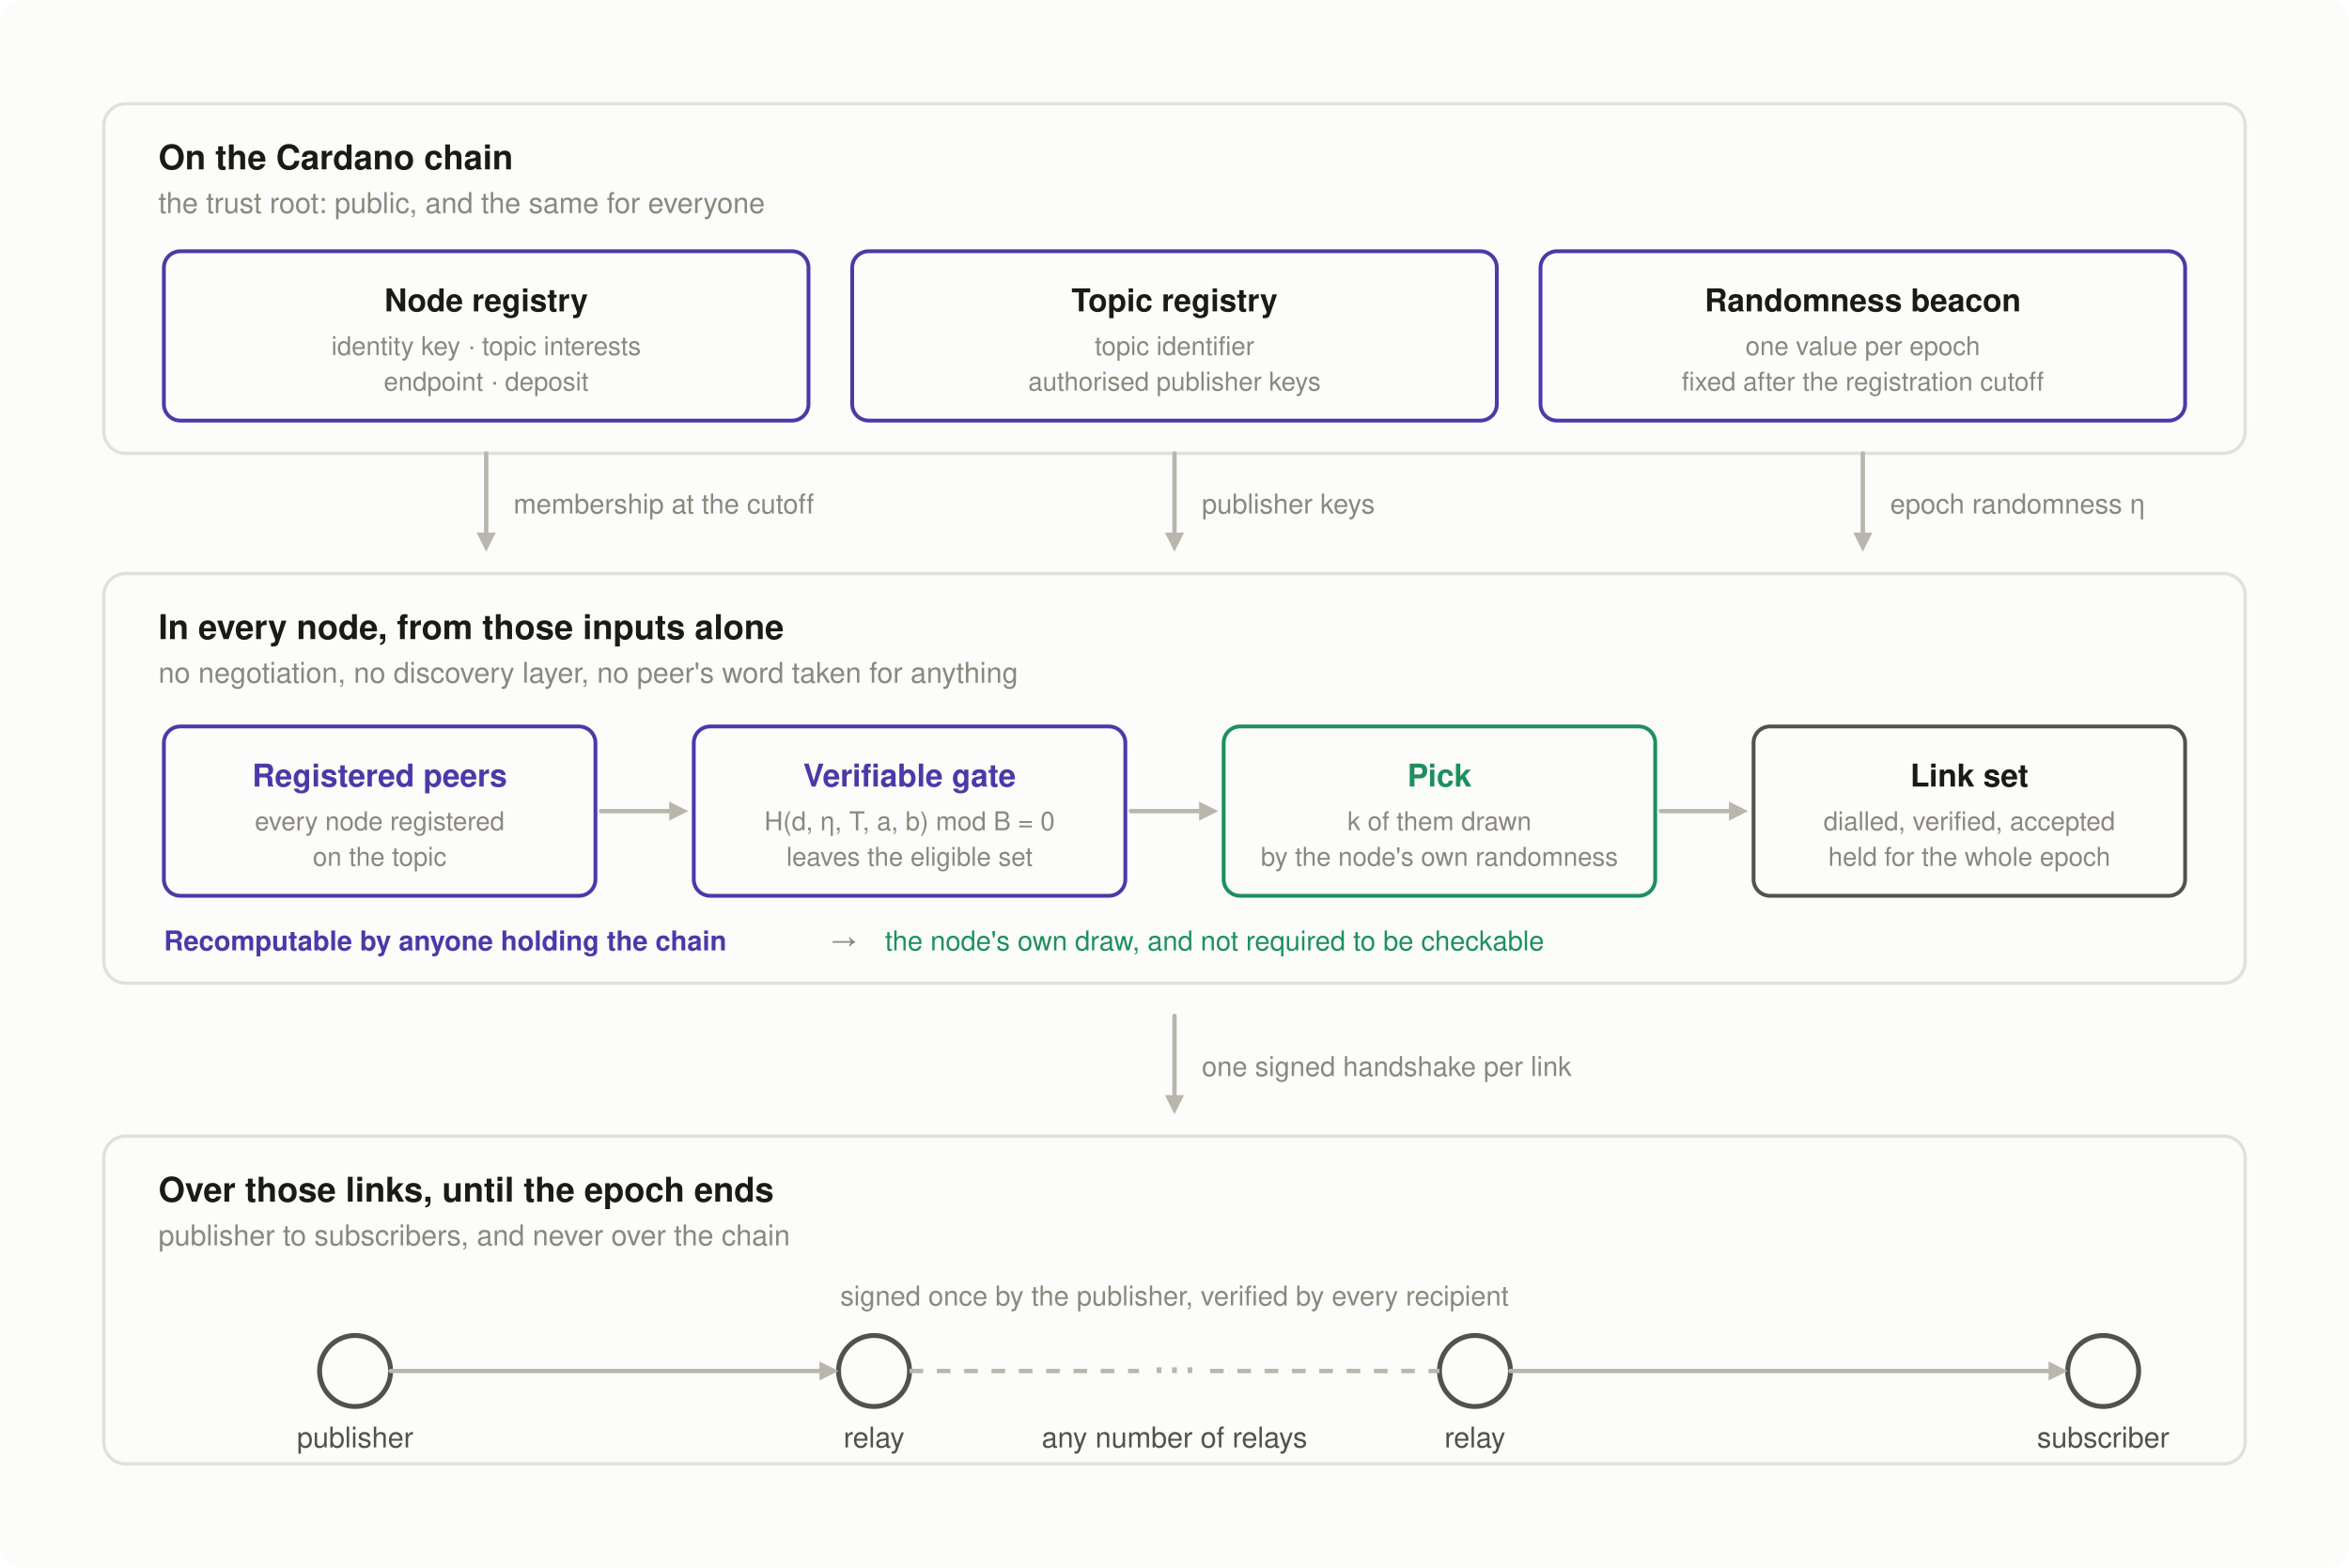
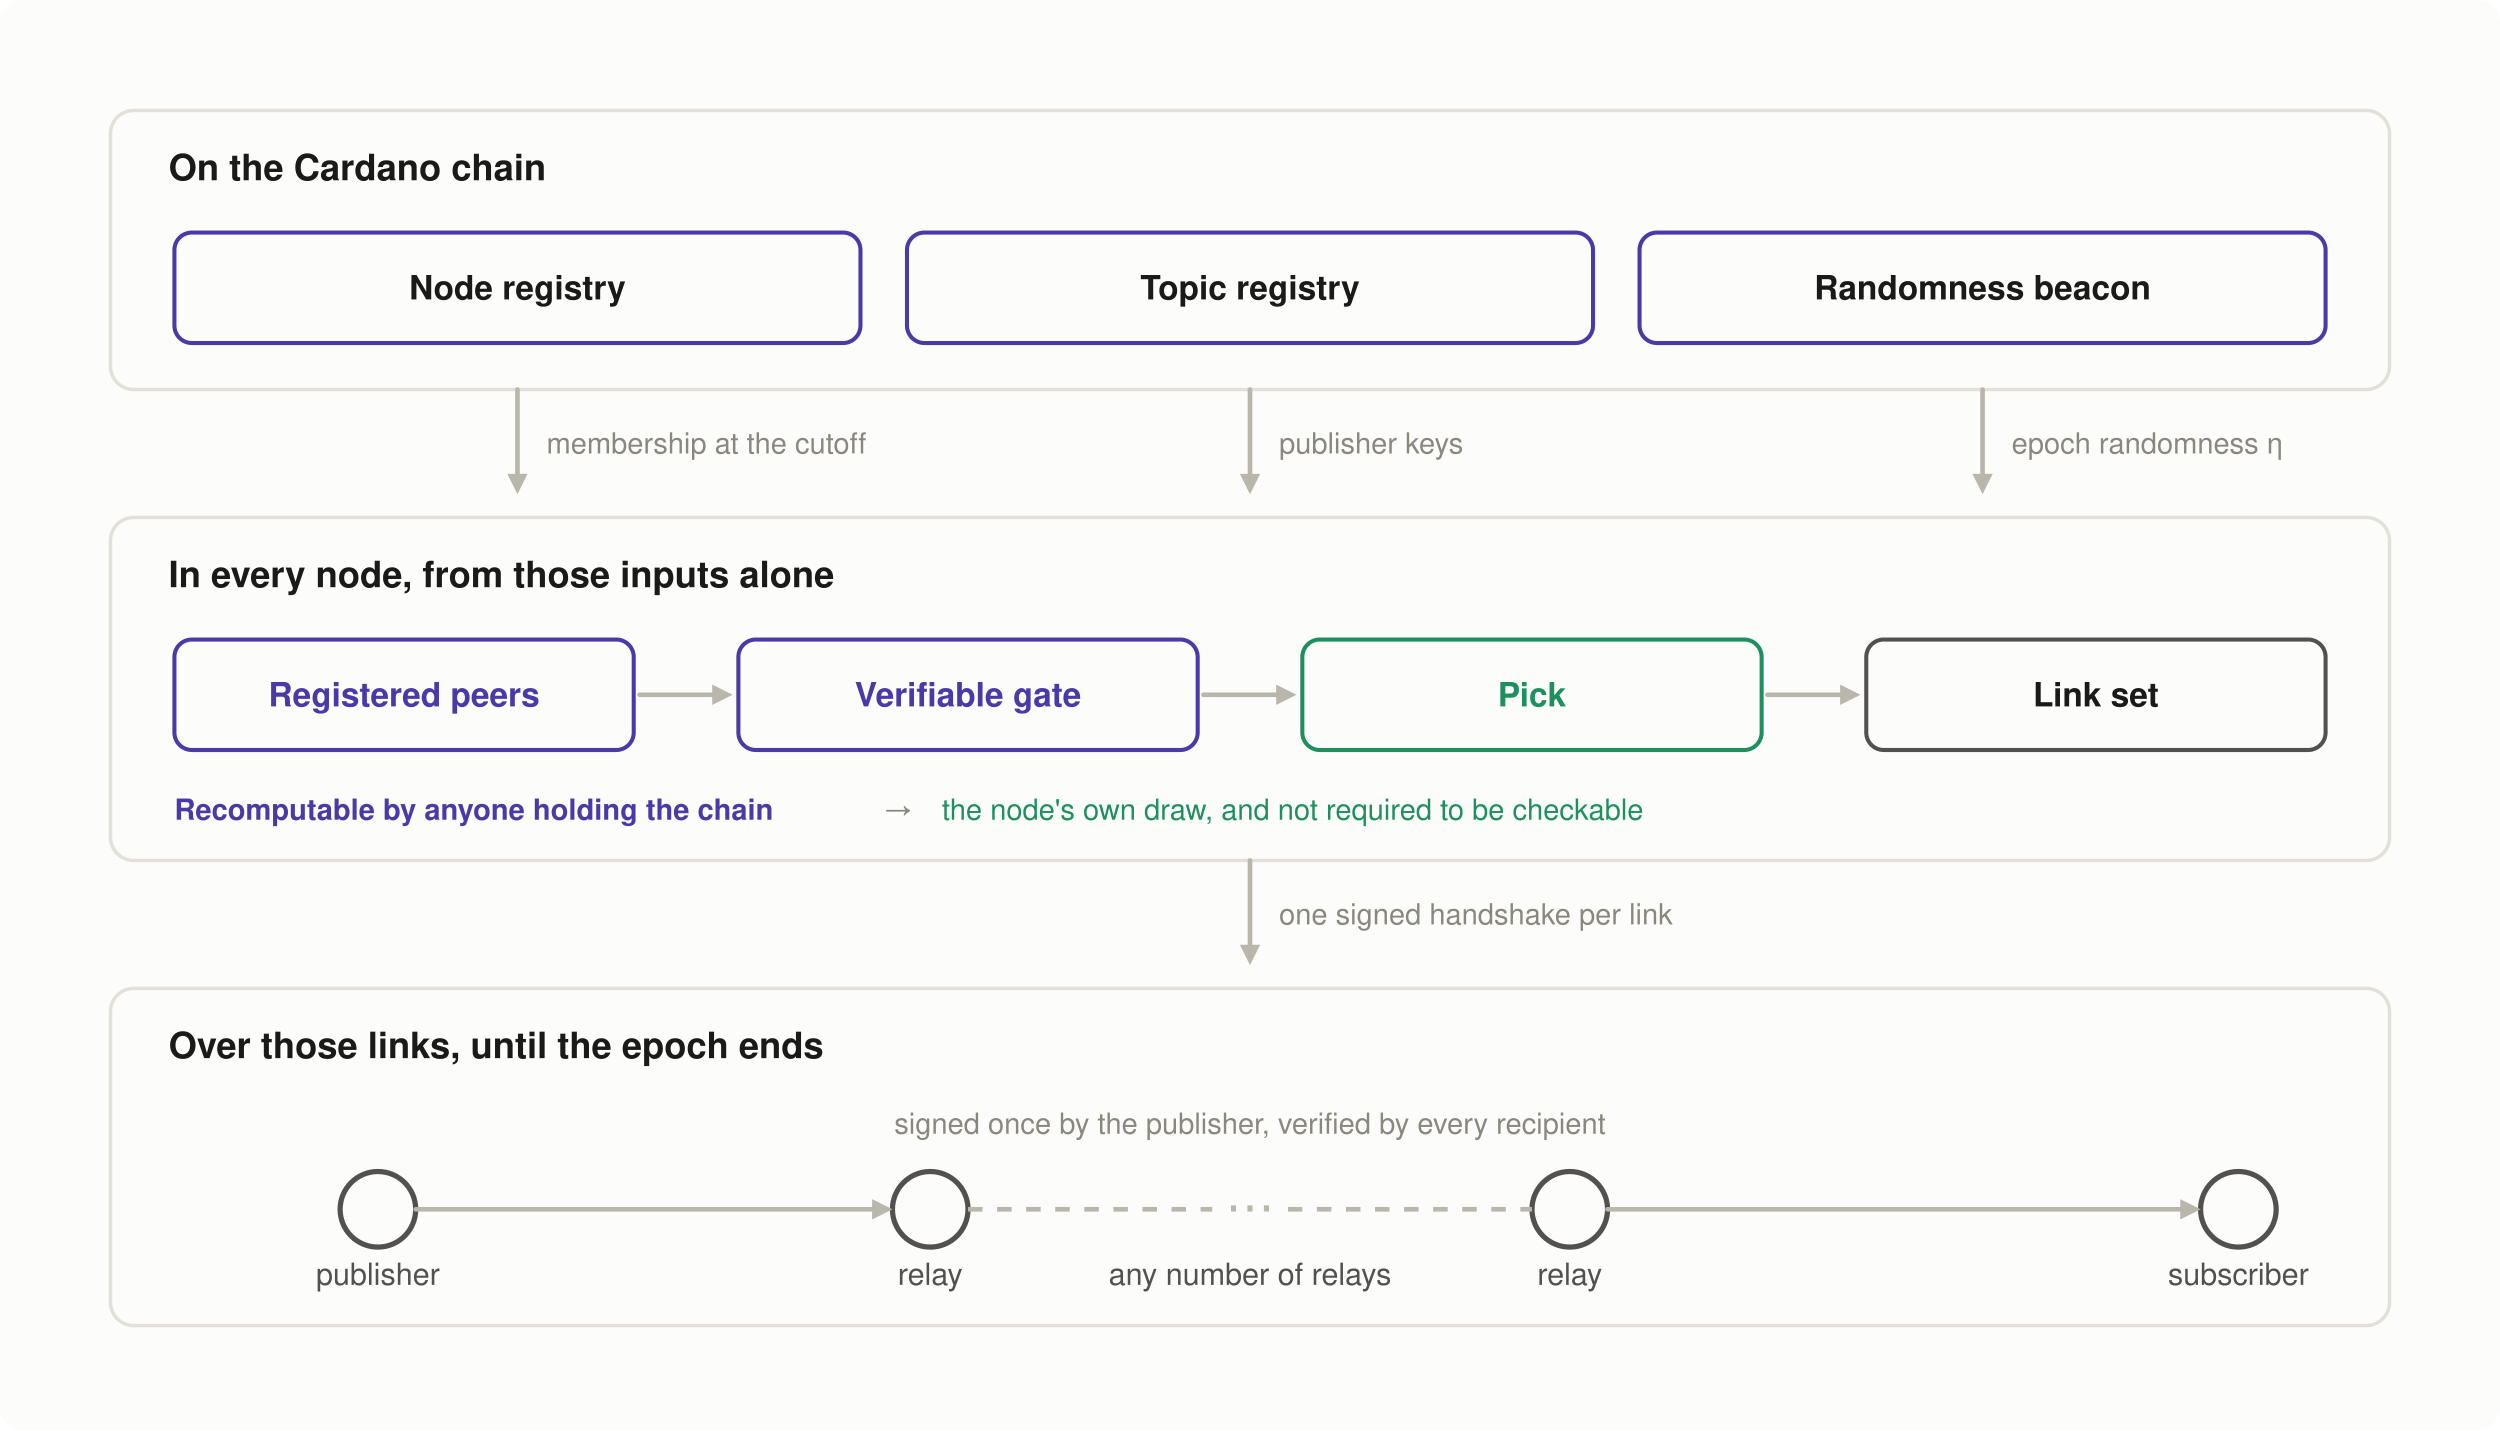
- <svg xmlns="http://www.w3.org/2000/svg" viewBox="0 0 860 574" width="860" height="574" role="img" aria-labelledby="t d">
-   <rect width="860" height="574" rx="8" fill="#fcfcfb" />
-   <rect x="38.0" y="38.0" width="784.0" height="128.0" rx="8" fill="#fcfcfb" stroke="#e2e0d8" stroke-width="1.2" />
+ <svg xmlns="http://www.w3.org/2000/svg" viewBox="0 0 860 492" width="860" height="492" role="img" aria-labelledby="t d">
+   <rect width="860" height="492" rx="8" fill="#fcfcfb" />
+   <rect x="38.0" y="38.0" width="784.0" height="96.0" rx="8" fill="#fcfcfb" stroke="#e2e0d8" stroke-width="1.2" />
  <text x="58.0" y="62.0" font-size="12.5" fill="#1a1a19" font-family="-apple-system,BlinkMacSystemFont,Segoe UI,Helvetica,Arial,sans-serif" font-weight="600">On the Cardano chain</text>
-   <text x="58.0" y="78.0" font-size="10.5" fill="#8a887e" font-family="-apple-system,BlinkMacSystemFont,Segoe UI,Helvetica,Arial,sans-serif">the trust root: public, and the same for everyone</text>
-   <rect x="60.0" y="92.0" width="236.0" height="62.0" rx="6" fill="#fcfcfb" stroke="#4a3aa7" stroke-width="1.4" />
-   <text x="178.0" y="114.0" font-size="11.5" fill="#1a1a19" font-family="-apple-system,BlinkMacSystemFont,Segoe UI,Helvetica,Arial,sans-serif" text-anchor="middle" font-weight="600">Node registry</text>
-   <text x="178.0" y="130.0" font-size="9.5" fill="#8a887e" font-family="-apple-system,BlinkMacSystemFont,Segoe UI,Helvetica,Arial,sans-serif" text-anchor="middle">identity key · topic interests</text>
-   <text x="178.0" y="143.0" font-size="9.5" fill="#8a887e" font-family="-apple-system,BlinkMacSystemFont,Segoe UI,Helvetica,Arial,sans-serif" text-anchor="middle">endpoint · deposit</text>
-   <rect x="312.0" y="92.0" width="236.0" height="62.0" rx="6" fill="#fcfcfb" stroke="#4a3aa7" stroke-width="1.4" />
-   <text x="430.0" y="114.0" font-size="11.5" fill="#1a1a19" font-family="-apple-system,BlinkMacSystemFont,Segoe UI,Helvetica,Arial,sans-serif" text-anchor="middle" font-weight="600">Topic registry</text>
-   <text x="430.0" y="130.0" font-size="9.5" fill="#8a887e" font-family="-apple-system,BlinkMacSystemFont,Segoe UI,Helvetica,Arial,sans-serif" text-anchor="middle">topic identifier</text>
-   <text x="430.0" y="143.0" font-size="9.5" fill="#8a887e" font-family="-apple-system,BlinkMacSystemFont,Segoe UI,Helvetica,Arial,sans-serif" text-anchor="middle">authorised publisher keys</text>
-   <rect x="564.0" y="92.0" width="236.0" height="62.0" rx="6" fill="#fcfcfb" stroke="#4a3aa7" stroke-width="1.4" />
-   <text x="682.0" y="114.0" font-size="11.5" fill="#1a1a19" font-family="-apple-system,BlinkMacSystemFont,Segoe UI,Helvetica,Arial,sans-serif" text-anchor="middle" font-weight="600">Randomness beacon</text>
-   <text x="682.0" y="130.0" font-size="9.5" fill="#8a887e" font-family="-apple-system,BlinkMacSystemFont,Segoe UI,Helvetica,Arial,sans-serif" text-anchor="middle">one value per epoch</text>
-   <text x="682.0" y="143.0" font-size="9.5" fill="#8a887e" font-family="-apple-system,BlinkMacSystemFont,Segoe UI,Helvetica,Arial,sans-serif" text-anchor="middle">fixed after the registration cutoff</text>
-   <line x1="178.0" y1="166.0" x2="178.0" y2="195.0" stroke="#b9b6ab" stroke-width="1.6" stroke-linecap="round" />
-   <polygon points="178.0,202.0 174.5,195.0 181.5,195.0" fill="#b9b6ab" />
-   <text x="188.0" y="188.0" font-size="10" fill="#8a887e" font-family="-apple-system,BlinkMacSystemFont,Segoe UI,Helvetica,Arial,sans-serif">membership at the cutoff</text>
-   <line x1="430.0" y1="166.0" x2="430.0" y2="195.0" stroke="#b9b6ab" stroke-width="1.6" stroke-linecap="round" />
-   <polygon points="430.0,202.0 426.5,195.0 433.5,195.0" fill="#b9b6ab" />
-   <text x="440.0" y="188.0" font-size="10" fill="#8a887e" font-family="-apple-system,BlinkMacSystemFont,Segoe UI,Helvetica,Arial,sans-serif">publisher keys</text>
-   <line x1="682.0" y1="166.0" x2="682.0" y2="195.0" stroke="#b9b6ab" stroke-width="1.6" stroke-linecap="round" />
-   <polygon points="682.0,202.0 678.5,195.0 685.5,195.0" fill="#b9b6ab" />
-   <text x="692.0" y="188.0" font-size="10" fill="#8a887e" font-family="-apple-system,BlinkMacSystemFont,Segoe UI,Helvetica,Arial,sans-serif">epoch randomness  η</text>
-   <rect x="38.0" y="210.0" width="784.0" height="150.0" rx="8" fill="#fcfcfb" stroke="#e2e0d8" stroke-width="1.2" />
-   <text x="58.0" y="234.0" font-size="12.5" fill="#1a1a19" font-family="-apple-system,BlinkMacSystemFont,Segoe UI,Helvetica,Arial,sans-serif" font-weight="600">In every node, from those inputs alone</text>
-   <text x="58.0" y="250.0" font-size="10.5" fill="#8a887e" font-family="-apple-system,BlinkMacSystemFont,Segoe UI,Helvetica,Arial,sans-serif">no negotiation, no discovery layer, no peer's word taken for anything</text>
-   <rect x="60.0" y="266.0" width="158.0" height="62.0" rx="6" fill="#fcfcfb" stroke="#4a3aa7" stroke-width="1.4" />
-   <text x="139.0" y="288.0" font-size="11.5" fill="#4a3aa7" font-family="-apple-system,BlinkMacSystemFont,Segoe UI,Helvetica,Arial,sans-serif" text-anchor="middle" font-weight="600">Registered peers</text>
-   <text x="139.0" y="304.0" font-size="9.5" fill="#8a887e" font-family="-apple-system,BlinkMacSystemFont,Segoe UI,Helvetica,Arial,sans-serif" text-anchor="middle">every node registered</text>
-   <text x="139.0" y="317.0" font-size="9.5" fill="#8a887e" font-family="-apple-system,BlinkMacSystemFont,Segoe UI,Helvetica,Arial,sans-serif" text-anchor="middle">on the topic</text>
-   <rect x="254.0" y="266.0" width="158.0" height="62.0" rx="6" fill="#fcfcfb" stroke="#4a3aa7" stroke-width="1.4" />
-   <text x="333.0" y="288.0" font-size="11.5" fill="#4a3aa7" font-family="-apple-system,BlinkMacSystemFont,Segoe UI,Helvetica,Arial,sans-serif" text-anchor="middle" font-weight="600">Verifiable gate</text>
-   <text x="333.0" y="304.0" font-size="9.5" fill="#8a887e" font-family="-apple-system,BlinkMacSystemFont,Segoe UI,Helvetica,Arial,sans-serif" text-anchor="middle">H(d, η, T, a, b) mod B = 0</text>
-   <text x="333.0" y="317.0" font-size="9.5" fill="#8a887e" font-family="-apple-system,BlinkMacSystemFont,Segoe UI,Helvetica,Arial,sans-serif" text-anchor="middle">leaves the eligible set</text>
-   <rect x="448.0" y="266.0" width="158.0" height="62.0" rx="6" fill="#fcfcfb" stroke="#1e8f5e" stroke-width="1.4" />
-   <text x="527.0" y="288.0" font-size="11.5" fill="#1e8f5e" font-family="-apple-system,BlinkMacSystemFont,Segoe UI,Helvetica,Arial,sans-serif" text-anchor="middle" font-weight="600">Pick</text>
-   <text x="527.0" y="304.0" font-size="9.5" fill="#8a887e" font-family="-apple-system,BlinkMacSystemFont,Segoe UI,Helvetica,Arial,sans-serif" text-anchor="middle">k of them drawn</text>
-   <text x="527.0" y="317.0" font-size="9.5" fill="#8a887e" font-family="-apple-system,BlinkMacSystemFont,Segoe UI,Helvetica,Arial,sans-serif" text-anchor="middle">by the node's own randomness</text>
-   <rect x="642.0" y="266.0" width="158.0" height="62.0" rx="6" fill="#fcfcfb" stroke="#52514e" stroke-width="1.4" />
-   <text x="721.0" y="288.0" font-size="11.5" fill="#1a1a19" font-family="-apple-system,BlinkMacSystemFont,Segoe UI,Helvetica,Arial,sans-serif" text-anchor="middle" font-weight="600">Link set</text>
-   <text x="721.0" y="304.0" font-size="9.5" fill="#8a887e" font-family="-apple-system,BlinkMacSystemFont,Segoe UI,Helvetica,Arial,sans-serif" text-anchor="middle">dialled, verified, accepted</text>
-   <text x="721.0" y="317.0" font-size="9.5" fill="#8a887e" font-family="-apple-system,BlinkMacSystemFont,Segoe UI,Helvetica,Arial,sans-serif" text-anchor="middle">held for the whole epoch</text>
-   <line x1="220.0" y1="297.0" x2="245.0" y2="297.0" stroke="#b9b6ab" stroke-width="1.6" stroke-linecap="round" />
-   <polygon points="252.0,297.0 245.0,300.5 245.0,293.5" fill="#b9b6ab" />
-   <line x1="414.0" y1="297.0" x2="439.0" y2="297.0" stroke="#b9b6ab" stroke-width="1.6" stroke-linecap="round" />
-   <polygon points="446.0,297.0 439.0,300.5 439.0,293.5" fill="#b9b6ab" />
-   <line x1="608.0" y1="297.0" x2="633.0" y2="297.0" stroke="#b9b6ab" stroke-width="1.6" stroke-linecap="round" />
-   <polygon points="640.0,297.0 633.0,300.5 633.0,293.5" fill="#b9b6ab" />
-   <text x="60.0" y="348.0" font-size="10" fill="#4a3aa7" font-family="-apple-system,BlinkMacSystemFont,Segoe UI,Helvetica,Arial,sans-serif" font-weight="600">Recomputable by anyone holding the chain</text>
-   <text x="304.0" y="348.0" font-size="10" fill="#8a887e" font-family="-apple-system,BlinkMacSystemFont,Segoe UI,Helvetica,Arial,sans-serif">→</text>
-   <text x="324.0" y="348.0" font-size="10" fill="#1e8f5e" font-family="-apple-system,BlinkMacSystemFont,Segoe UI,Helvetica,Arial,sans-serif">the node's own draw, and not required to be checkable</text>
-   <line x1="430.0" y1="372.0" x2="430.0" y2="401.0" stroke="#b9b6ab" stroke-width="1.6" stroke-linecap="round" />
-   <polygon points="430.0,408.0 426.5,401.0 433.5,401.0" fill="#b9b6ab" />
-   <text x="440.0" y="394.0" font-size="10" fill="#8a887e" font-family="-apple-system,BlinkMacSystemFont,Segoe UI,Helvetica,Arial,sans-serif">one signed handshake per link</text>
-   <rect x="38.0" y="416.0" width="784.0" height="120.0" rx="8" fill="#fcfcfb" stroke="#e2e0d8" stroke-width="1.2" />
-   <text x="58.0" y="440.0" font-size="12.5" fill="#1a1a19" font-family="-apple-system,BlinkMacSystemFont,Segoe UI,Helvetica,Arial,sans-serif" font-weight="600">Over those links, until the epoch ends</text>
-   <text x="58.0" y="456.0" font-size="10.5" fill="#8a887e" font-family="-apple-system,BlinkMacSystemFont,Segoe UI,Helvetica,Arial,sans-serif">publisher to subscribers, and never over the chain</text>
-   <circle cx="130.0" cy="502.0" r="13.0" fill="#fcfcfb" stroke="#52514e" stroke-width="1.8" />
-   <text x="130.0" y="530.0" font-size="10.5" fill="#52514e" font-family="-apple-system,BlinkMacSystemFont,Segoe UI,Helvetica,Arial,sans-serif" text-anchor="middle">publisher</text>
-   <circle cx="320.0" cy="502.0" r="13.0" fill="#fcfcfb" stroke="#52514e" stroke-width="1.8" />
-   <text x="320.0" y="530.0" font-size="10.5" fill="#52514e" font-family="-apple-system,BlinkMacSystemFont,Segoe UI,Helvetica,Arial,sans-serif" text-anchor="middle">relay</text>
-   <circle cx="540.0" cy="502.0" r="13.0" fill="#fcfcfb" stroke="#52514e" stroke-width="1.8" />
-   <text x="540.0" y="530.0" font-size="10.5" fill="#52514e" font-family="-apple-system,BlinkMacSystemFont,Segoe UI,Helvetica,Arial,sans-serif" text-anchor="middle">relay</text>
-   <circle cx="770.0" cy="502.0" r="13.0" fill="#fcfcfb" stroke="#52514e" stroke-width="1.8" />
-   <text x="770.0" y="530.0" font-size="10.5" fill="#52514e" font-family="-apple-system,BlinkMacSystemFont,Segoe UI,Helvetica,Arial,sans-serif" text-anchor="middle">subscriber</text>
-   <line x1="143.0" y1="502.0" x2="300.0" y2="502.0" stroke="#b9b6ab" stroke-width="1.6" stroke-linecap="round" />
-   <polygon points="307.0,502.0 300.0,505.5 300.0,498.5" fill="#b9b6ab" />
-   <line x1="553.0" y1="502.0" x2="750.0" y2="502.0" stroke="#b9b6ab" stroke-width="1.6" stroke-linecap="round" />
-   <polygon points="757.0,502.0 750.0,505.5 750.0,498.5" fill="#b9b6ab" />
-   <line x1="333.0" y1="502.0" x2="527.0" y2="502.0" stroke="#b9b6ab" stroke-width="1.6" stroke-dasharray="5 5" />
-   <circle cx="430.0" cy="502.0" r="13.0" fill="#fcfcfb" stroke="#fcfcfb" stroke-width="0" />
-   <text x="430.0" y="507.0" font-size="17" fill="#b9b6ab" font-family="-apple-system,BlinkMacSystemFont,Segoe UI,Helvetica,Arial,sans-serif" text-anchor="middle">⋯</text>
-   <text x="430.0" y="530.0" font-size="10.5" fill="#52514e" font-family="-apple-system,BlinkMacSystemFont,Segoe UI,Helvetica,Arial,sans-serif" text-anchor="middle">any number of relays</text>
-   <text x="430.0" y="478.0" font-size="10" fill="#8a887e" font-family="-apple-system,BlinkMacSystemFont,Segoe UI,Helvetica,Arial,sans-serif" text-anchor="middle">signed once by the publisher, verified by every recipient</text>
+   <rect x="60.0" y="80.0" width="236.0" height="38.0" rx="6" fill="#fcfcfb" stroke="#4a3aa7" stroke-width="1.4" />
+   <text x="178.0" y="103.0" font-size="11.5" fill="#1a1a19" font-family="-apple-system,BlinkMacSystemFont,Segoe UI,Helvetica,Arial,sans-serif" text-anchor="middle" font-weight="600">Node registry</text>
+   <rect x="312.0" y="80.0" width="236.0" height="38.0" rx="6" fill="#fcfcfb" stroke="#4a3aa7" stroke-width="1.4" />
+   <text x="430.0" y="103.0" font-size="11.5" fill="#1a1a19" font-family="-apple-system,BlinkMacSystemFont,Segoe UI,Helvetica,Arial,sans-serif" text-anchor="middle" font-weight="600">Topic registry</text>
+   <rect x="564.0" y="80.0" width="236.0" height="38.0" rx="6" fill="#fcfcfb" stroke="#4a3aa7" stroke-width="1.4" />
+   <text x="682.0" y="103.0" font-size="11.5" fill="#1a1a19" font-family="-apple-system,BlinkMacSystemFont,Segoe UI,Helvetica,Arial,sans-serif" text-anchor="middle" font-weight="600">Randomness beacon</text>
+   <line x1="178.0" y1="134.0" x2="178.0" y2="163.0" stroke="#b9b6ab" stroke-width="1.6" stroke-linecap="round" />
+   <polygon points="178.0,170.0 174.5,163.0 181.5,163.0" fill="#b9b6ab" />
+   <text x="188.0" y="156.0" font-size="10" fill="#8a887e" font-family="-apple-system,BlinkMacSystemFont,Segoe UI,Helvetica,Arial,sans-serif">membership at the cutoff</text>
+   <line x1="430.0" y1="134.0" x2="430.0" y2="163.0" stroke="#b9b6ab" stroke-width="1.6" stroke-linecap="round" />
+   <polygon points="430.0,170.0 426.5,163.0 433.5,163.0" fill="#b9b6ab" />
+   <text x="440.0" y="156.0" font-size="10" fill="#8a887e" font-family="-apple-system,BlinkMacSystemFont,Segoe UI,Helvetica,Arial,sans-serif">publisher keys</text>
+   <line x1="682.0" y1="134.0" x2="682.0" y2="163.0" stroke="#b9b6ab" stroke-width="1.6" stroke-linecap="round" />
+   <polygon points="682.0,170.0 678.5,163.0 685.5,163.0" fill="#b9b6ab" />
+   <text x="692.0" y="156.0" font-size="10" fill="#8a887e" font-family="-apple-system,BlinkMacSystemFont,Segoe UI,Helvetica,Arial,sans-serif">epoch randomness  η</text>
+   <rect x="38.0" y="178.0" width="784.0" height="118.0" rx="8" fill="#fcfcfb" stroke="#e2e0d8" stroke-width="1.2" />
+   <text x="58.0" y="202.0" font-size="12.5" fill="#1a1a19" font-family="-apple-system,BlinkMacSystemFont,Segoe UI,Helvetica,Arial,sans-serif" font-weight="600">In every node, from those inputs alone</text>
+   <rect x="60.0" y="220.0" width="158.0" height="38.0" rx="6" fill="#fcfcfb" stroke="#4a3aa7" stroke-width="1.4" />
+   <text x="139.0" y="243.0" font-size="11.5" fill="#4a3aa7" font-family="-apple-system,BlinkMacSystemFont,Segoe UI,Helvetica,Arial,sans-serif" text-anchor="middle" font-weight="600">Registered peers</text>
+   <rect x="254.0" y="220.0" width="158.0" height="38.0" rx="6" fill="#fcfcfb" stroke="#4a3aa7" stroke-width="1.4" />
+   <text x="333.0" y="243.0" font-size="11.5" fill="#4a3aa7" font-family="-apple-system,BlinkMacSystemFont,Segoe UI,Helvetica,Arial,sans-serif" text-anchor="middle" font-weight="600">Verifiable gate</text>
+   <rect x="448.0" y="220.0" width="158.0" height="38.0" rx="6" fill="#fcfcfb" stroke="#1e8f5e" stroke-width="1.4" />
+   <text x="527.0" y="243.0" font-size="11.5" fill="#1e8f5e" font-family="-apple-system,BlinkMacSystemFont,Segoe UI,Helvetica,Arial,sans-serif" text-anchor="middle" font-weight="600">Pick</text>
+   <rect x="642.0" y="220.0" width="158.0" height="38.0" rx="6" fill="#fcfcfb" stroke="#52514e" stroke-width="1.4" />
+   <text x="721.0" y="243.0" font-size="11.5" fill="#1a1a19" font-family="-apple-system,BlinkMacSystemFont,Segoe UI,Helvetica,Arial,sans-serif" text-anchor="middle" font-weight="600">Link set</text>
+   <line x1="220.0" y1="239.0" x2="245.0" y2="239.0" stroke="#b9b6ab" stroke-width="1.6" stroke-linecap="round" />
+   <polygon points="252.0,239.0 245.0,242.5 245.0,235.5" fill="#b9b6ab" />
+   <line x1="414.0" y1="239.0" x2="439.0" y2="239.0" stroke="#b9b6ab" stroke-width="1.6" stroke-linecap="round" />
+   <polygon points="446.0,239.0 439.0,242.5 439.0,235.5" fill="#b9b6ab" />
+   <line x1="608.0" y1="239.0" x2="633.0" y2="239.0" stroke="#b9b6ab" stroke-width="1.6" stroke-linecap="round" />
+   <polygon points="640.0,239.0 633.0,242.5 633.0,235.5" fill="#b9b6ab" />
+   <text x="60.0" y="282.0" font-size="10" fill="#4a3aa7" font-family="-apple-system,BlinkMacSystemFont,Segoe UI,Helvetica,Arial,sans-serif" font-weight="600">Recomputable by anyone holding the chain</text>
+   <text x="304.0" y="282.0" font-size="10" fill="#8a887e" font-family="-apple-system,BlinkMacSystemFont,Segoe UI,Helvetica,Arial,sans-serif">→</text>
+   <text x="324.0" y="282.0" font-size="10" fill="#1e8f5e" font-family="-apple-system,BlinkMacSystemFont,Segoe UI,Helvetica,Arial,sans-serif">the node's own draw, and not required to be checkable</text>
+   <line x1="430.0" y1="296.0" x2="430.0" y2="325.0" stroke="#b9b6ab" stroke-width="1.6" stroke-linecap="round" />
+   <polygon points="430.0,332.0 426.5,325.0 433.5,325.0" fill="#b9b6ab" />
+   <text x="440.0" y="318.0" font-size="10" fill="#8a887e" font-family="-apple-system,BlinkMacSystemFont,Segoe UI,Helvetica,Arial,sans-serif">one signed handshake per link</text>
+   <rect x="38.0" y="340.0" width="784.0" height="116.0" rx="8" fill="#fcfcfb" stroke="#e2e0d8" stroke-width="1.2" />
+   <text x="58.0" y="364.0" font-size="12.5" fill="#1a1a19" font-family="-apple-system,BlinkMacSystemFont,Segoe UI,Helvetica,Arial,sans-serif" font-weight="600">Over those links, until the epoch ends</text>
+   <text x="430.0" y="390.0" font-size="10" fill="#8a887e" font-family="-apple-system,BlinkMacSystemFont,Segoe UI,Helvetica,Arial,sans-serif" text-anchor="middle">signed once by the publisher, verified by every recipient</text>
+   <circle cx="130.0" cy="416.0" r="13.0" fill="#fcfcfb" stroke="#52514e" stroke-width="1.8" />
+   <text x="130.0" y="442.0" font-size="10.5" fill="#52514e" font-family="-apple-system,BlinkMacSystemFont,Segoe UI,Helvetica,Arial,sans-serif" text-anchor="middle">publisher</text>
+   <circle cx="320.0" cy="416.0" r="13.0" fill="#fcfcfb" stroke="#52514e" stroke-width="1.8" />
+   <text x="320.0" y="442.0" font-size="10.5" fill="#52514e" font-family="-apple-system,BlinkMacSystemFont,Segoe UI,Helvetica,Arial,sans-serif" text-anchor="middle">relay</text>
+   <circle cx="540.0" cy="416.0" r="13.0" fill="#fcfcfb" stroke="#52514e" stroke-width="1.8" />
+   <text x="540.0" y="442.0" font-size="10.5" fill="#52514e" font-family="-apple-system,BlinkMacSystemFont,Segoe UI,Helvetica,Arial,sans-serif" text-anchor="middle">relay</text>
+   <circle cx="770.0" cy="416.0" r="13.0" fill="#fcfcfb" stroke="#52514e" stroke-width="1.8" />
+   <text x="770.0" y="442.0" font-size="10.5" fill="#52514e" font-family="-apple-system,BlinkMacSystemFont,Segoe UI,Helvetica,Arial,sans-serif" text-anchor="middle">subscriber</text>
+   <line x1="143.0" y1="416.0" x2="300.0" y2="416.0" stroke="#b9b6ab" stroke-width="1.6" stroke-linecap="round" />
+   <polygon points="307.0,416.0 300.0,419.5 300.0,412.5" fill="#b9b6ab" />
+   <line x1="553.0" y1="416.0" x2="750.0" y2="416.0" stroke="#b9b6ab" stroke-width="1.6" stroke-linecap="round" />
+   <polygon points="757.0,416.0 750.0,419.5 750.0,412.5" fill="#b9b6ab" />
+   <line x1="333.0" y1="416.0" x2="527.0" y2="416.0" stroke="#b9b6ab" stroke-width="1.6" stroke-dasharray="5 5" />
+   <circle cx="430.0" cy="416.0" r="13.0" fill="#fcfcfb" stroke="#fcfcfb" stroke-width="0" />
+   <text x="430.0" y="421.0" font-size="17" fill="#b9b6ab" font-family="-apple-system,BlinkMacSystemFont,Segoe UI,Helvetica,Arial,sans-serif" text-anchor="middle">⋯</text>
+   <text x="430.0" y="442.0" font-size="10.5" fill="#52514e" font-family="-apple-system,BlinkMacSystemFont,Segoe UI,Helvetica,Arial,sans-serif" text-anchor="middle">any number of relays</text>
</svg>
